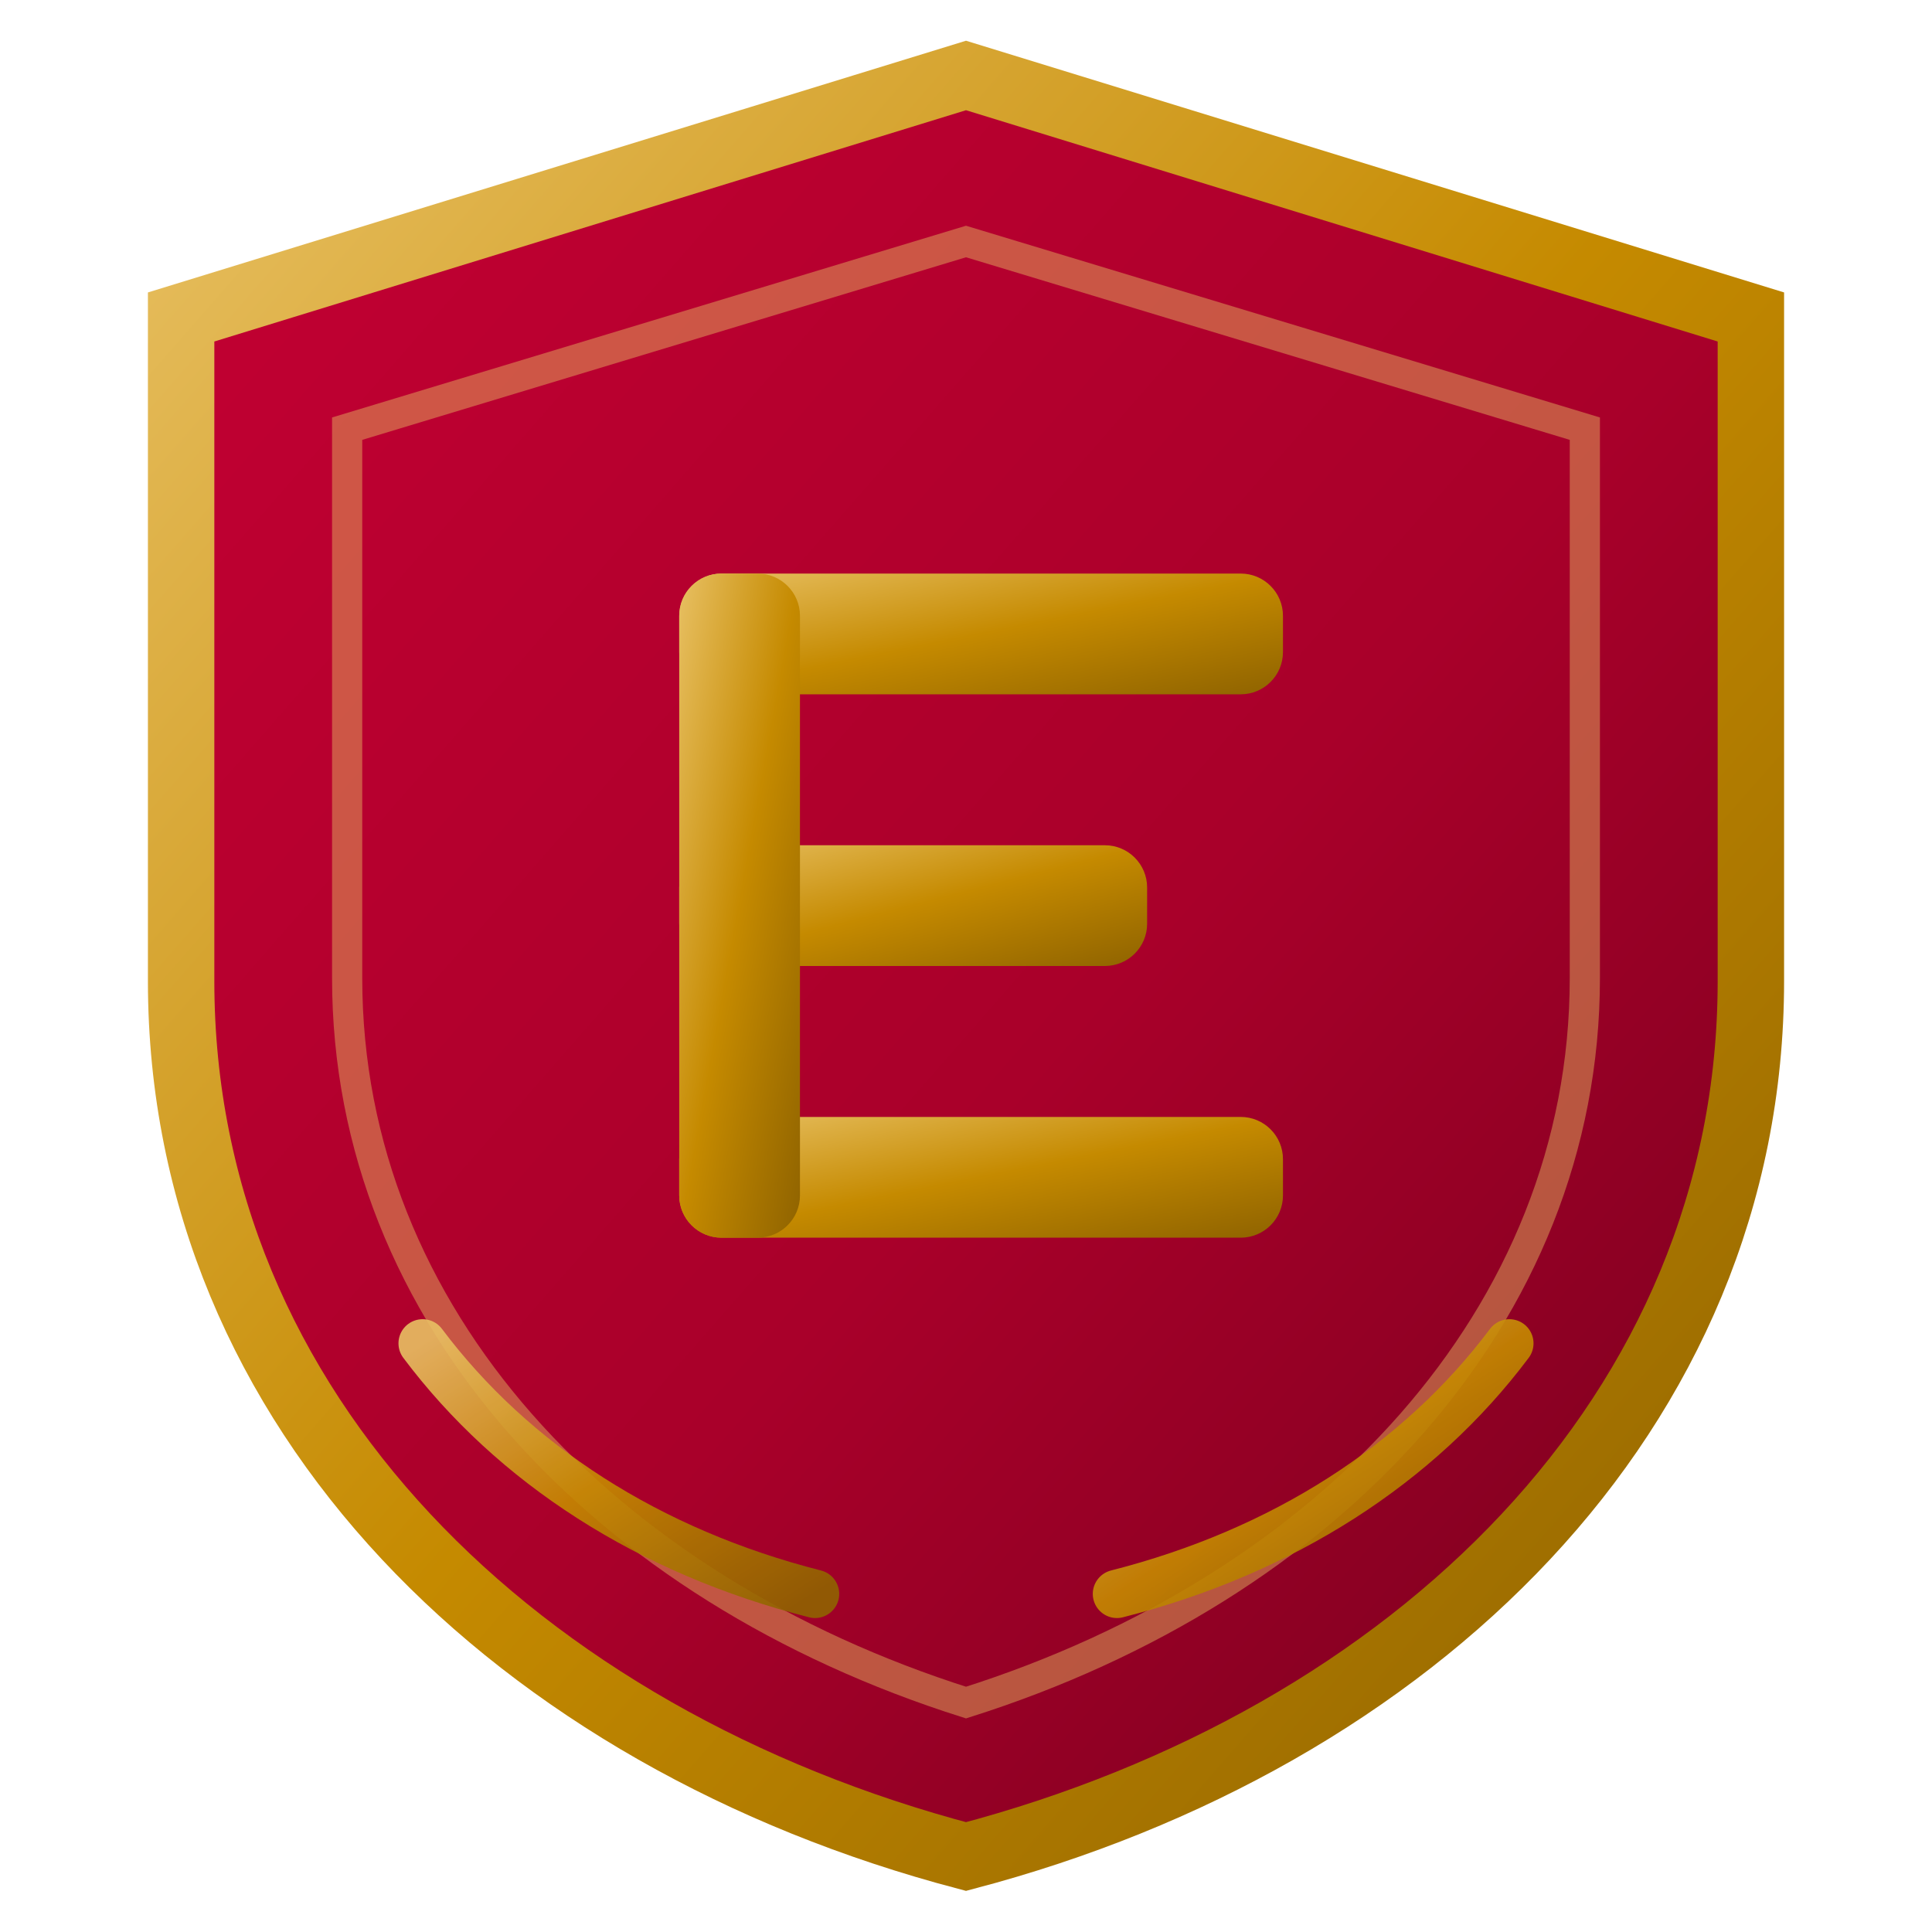
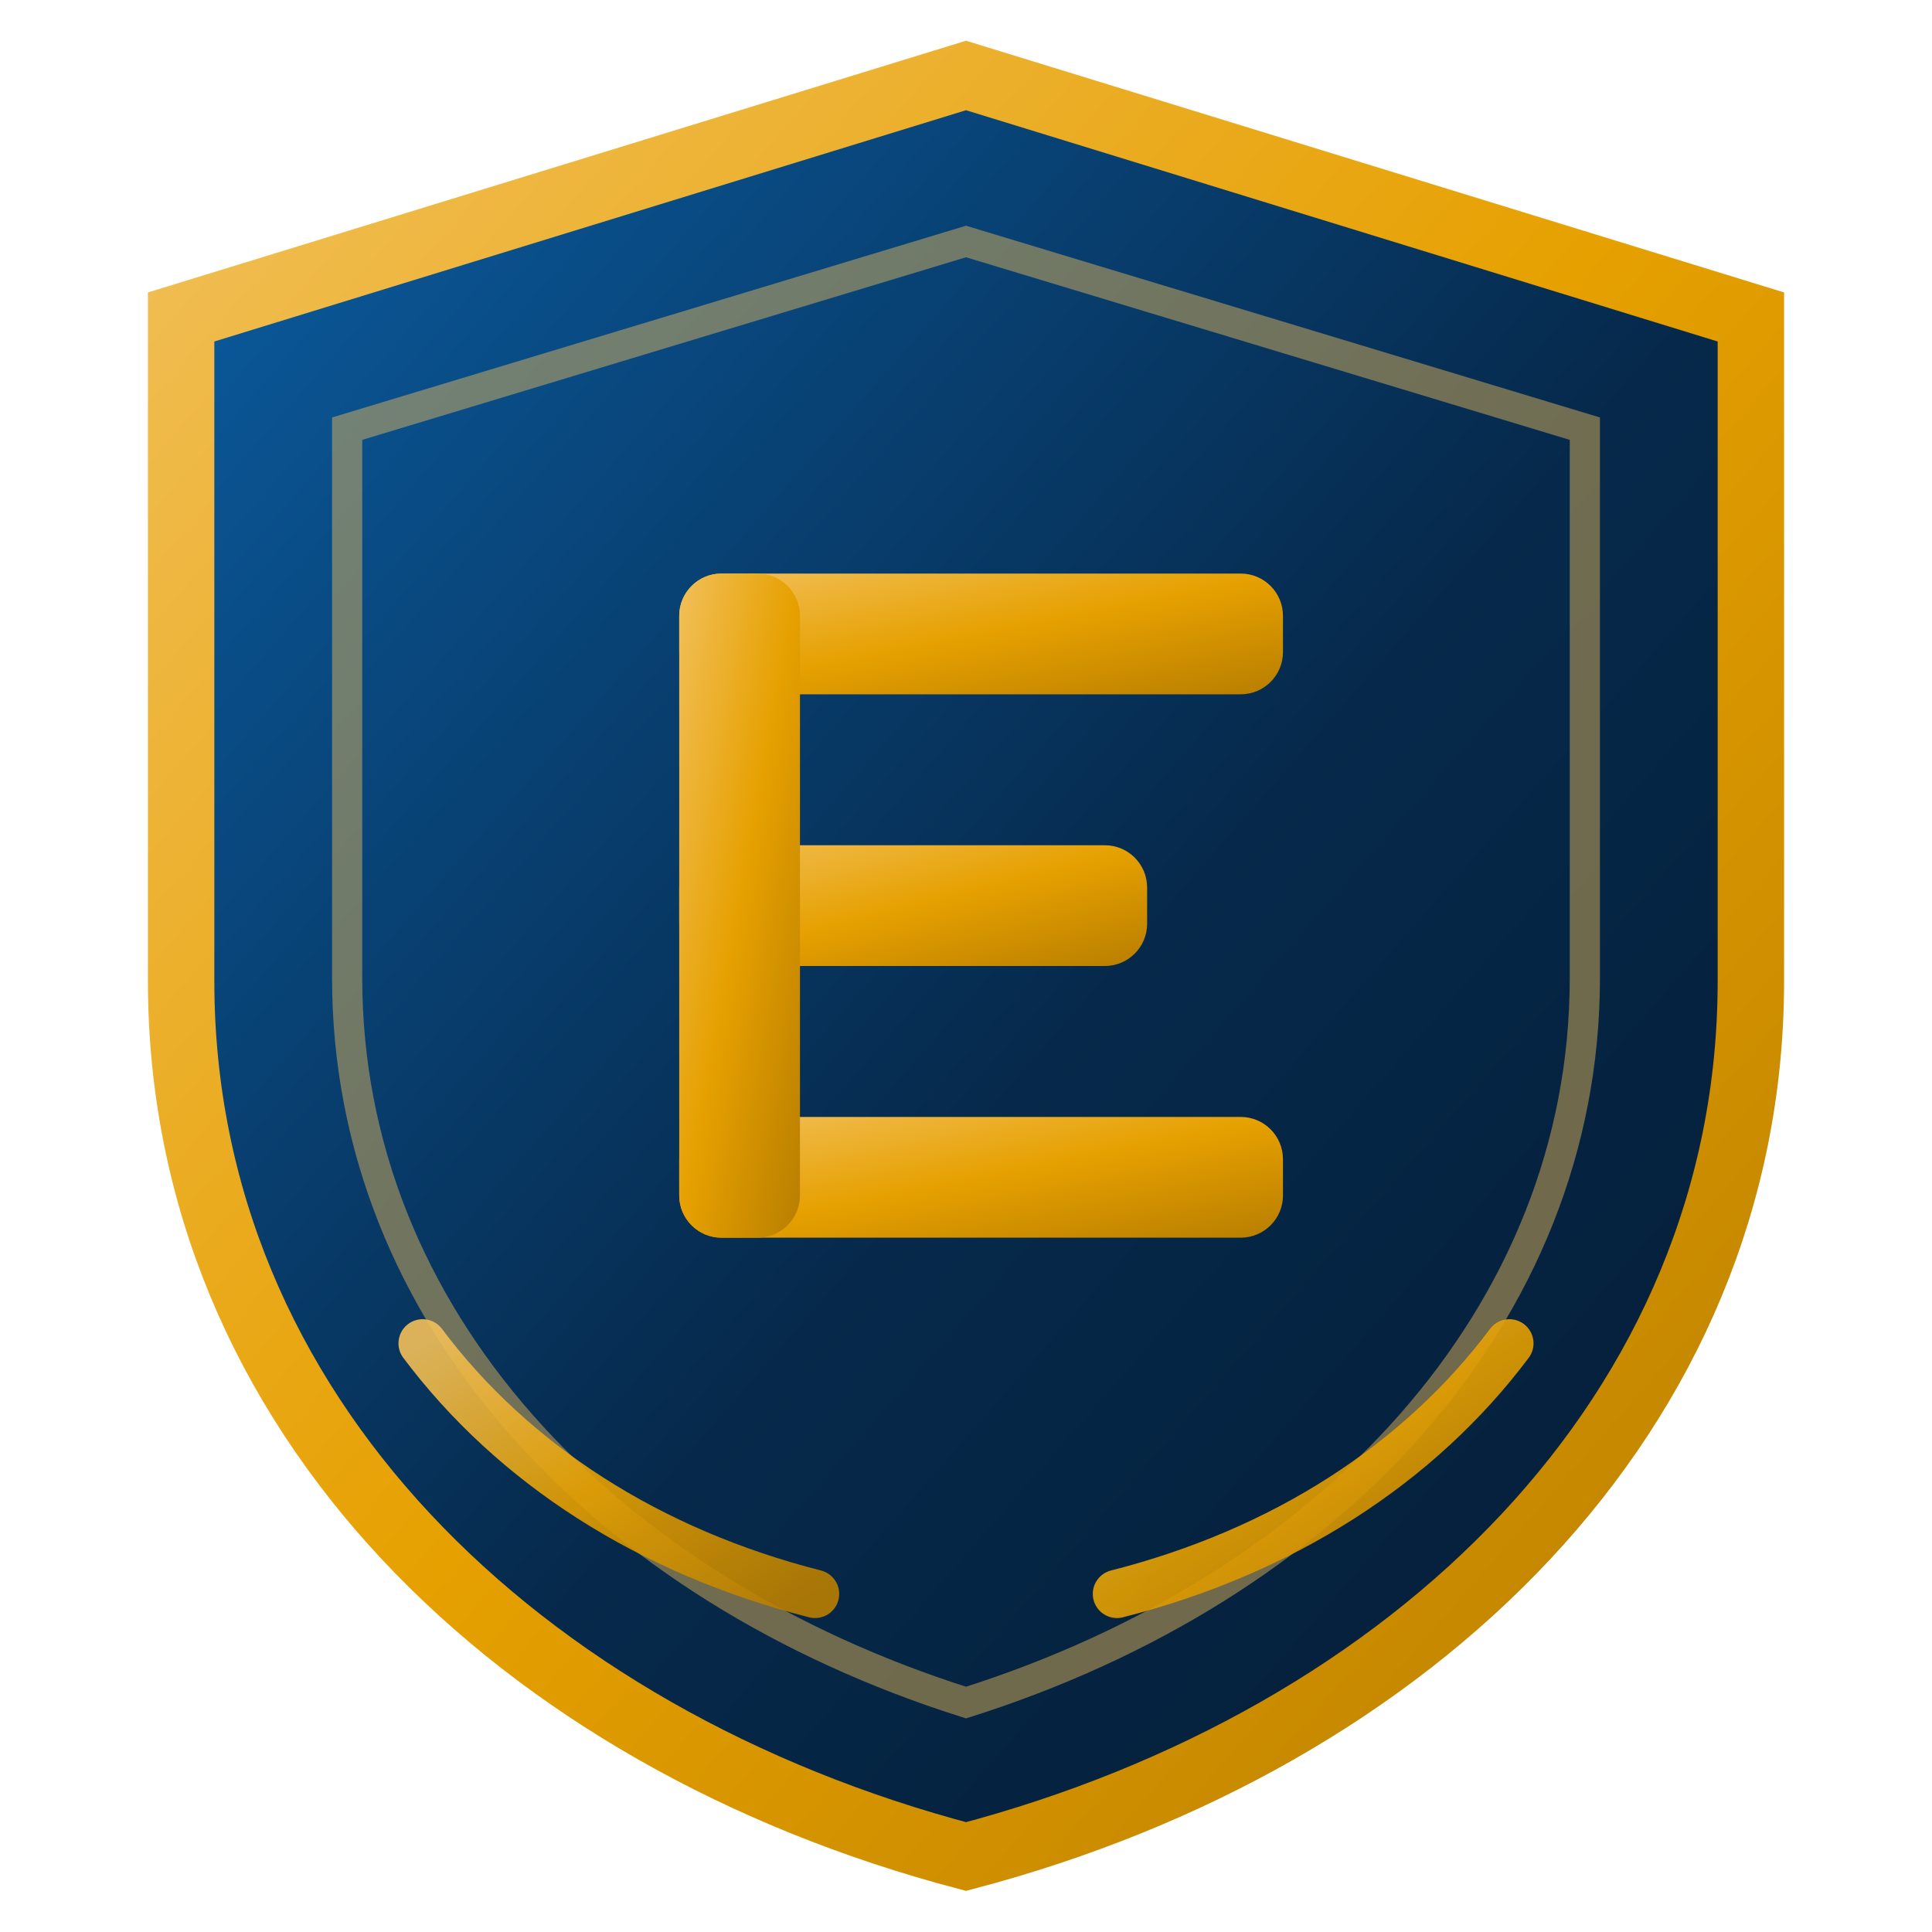
<svg xmlns="http://www.w3.org/2000/svg" viewBox="0 0 64 64" width="64" height="64" role="img" aria-label="EduSphere crest">
  <defs>
    <linearGradient id="shield" x1="0" y1="0" x2="1" y2="1">
-       <stop offset="0%" stop-color="#c40033" />
-       <stop offset="55%" stop-color="#A9002A" />
-       <stop offset="100%" stop-color="#75001d" />
+       <stop offset="0%" stop-color="#0B5FA5" />
+       <stop offset="55%" stop-color="#06294B" />
+       <stop offset="100%" stop-color="#041B33" />
    </linearGradient>
    <linearGradient id="rim" x1="0" y1="0" x2="1" y2="1">
-       <stop offset="0%" stop-color="#e8c063" />
-       <stop offset="50%" stop-color="#C58A00" />
-       <stop offset="100%" stop-color="#8f6300" />
+       <stop offset="0%" stop-color="#F2C05A" />
+       <stop offset="50%" stop-color="#E6A000" />
+       <stop offset="100%" stop-color="#B87E00" />
    </linearGradient>
  </defs>
  <path d="M32 2.5 L58 10.5 V32.5 C58 46.8 46.8 57.6 32 61.5 C17.2 57.6 6 46.8 6 32.5 V10.5 Z" fill="url(#shield)" />
  <path d="M32 2.5 L58 10.5 V32.5 C58 46.8 46.8 57.6 32 61.5 C17.2 57.6 6 46.8 6 32.5 V10.5 Z" fill="none" stroke="url(#rim)" stroke-width="2.2" />
-   <path d="M32 8 L52.5 14.2 V32.4 C52.5 43.6 44 52.6 32 56.4 C20 52.6 11.5 43.6 11.5 32.4 V14.2 Z" fill="none" stroke="#e8c063" stroke-opacity=".45" stroke-width="1" />
+   <path d="M32 8 L52.5 14.2 V32.4 C52.5 43.6 44 52.6 32 56.4 C20 52.6 11.5 43.6 11.5 32.4 V14.2 Z" fill="none" stroke="#F2C05A" stroke-opacity=".45" stroke-width="1" />
  <g fill="url(#rim)">
    <rect x="22.5" y="19" width="20" height="4" rx="1.4" />
    <rect x="22.5" y="28" width="15.5" height="4" rx="1.4" />
    <rect x="22.5" y="37" width="20" height="4" rx="1.4" />
    <rect x="22.5" y="19" width="4" height="22" rx="1.4" />
  </g>
  <g stroke="url(#rim)" stroke-width="1.6" fill="none" stroke-linecap="round" opacity=".9">
    <path d="M14 44.5 C17 48.5 21.5 51.4 27 52.8" />
    <path d="M50 44.5 C47 48.5 42.5 51.4 37 52.8" />
  </g>
</svg>
